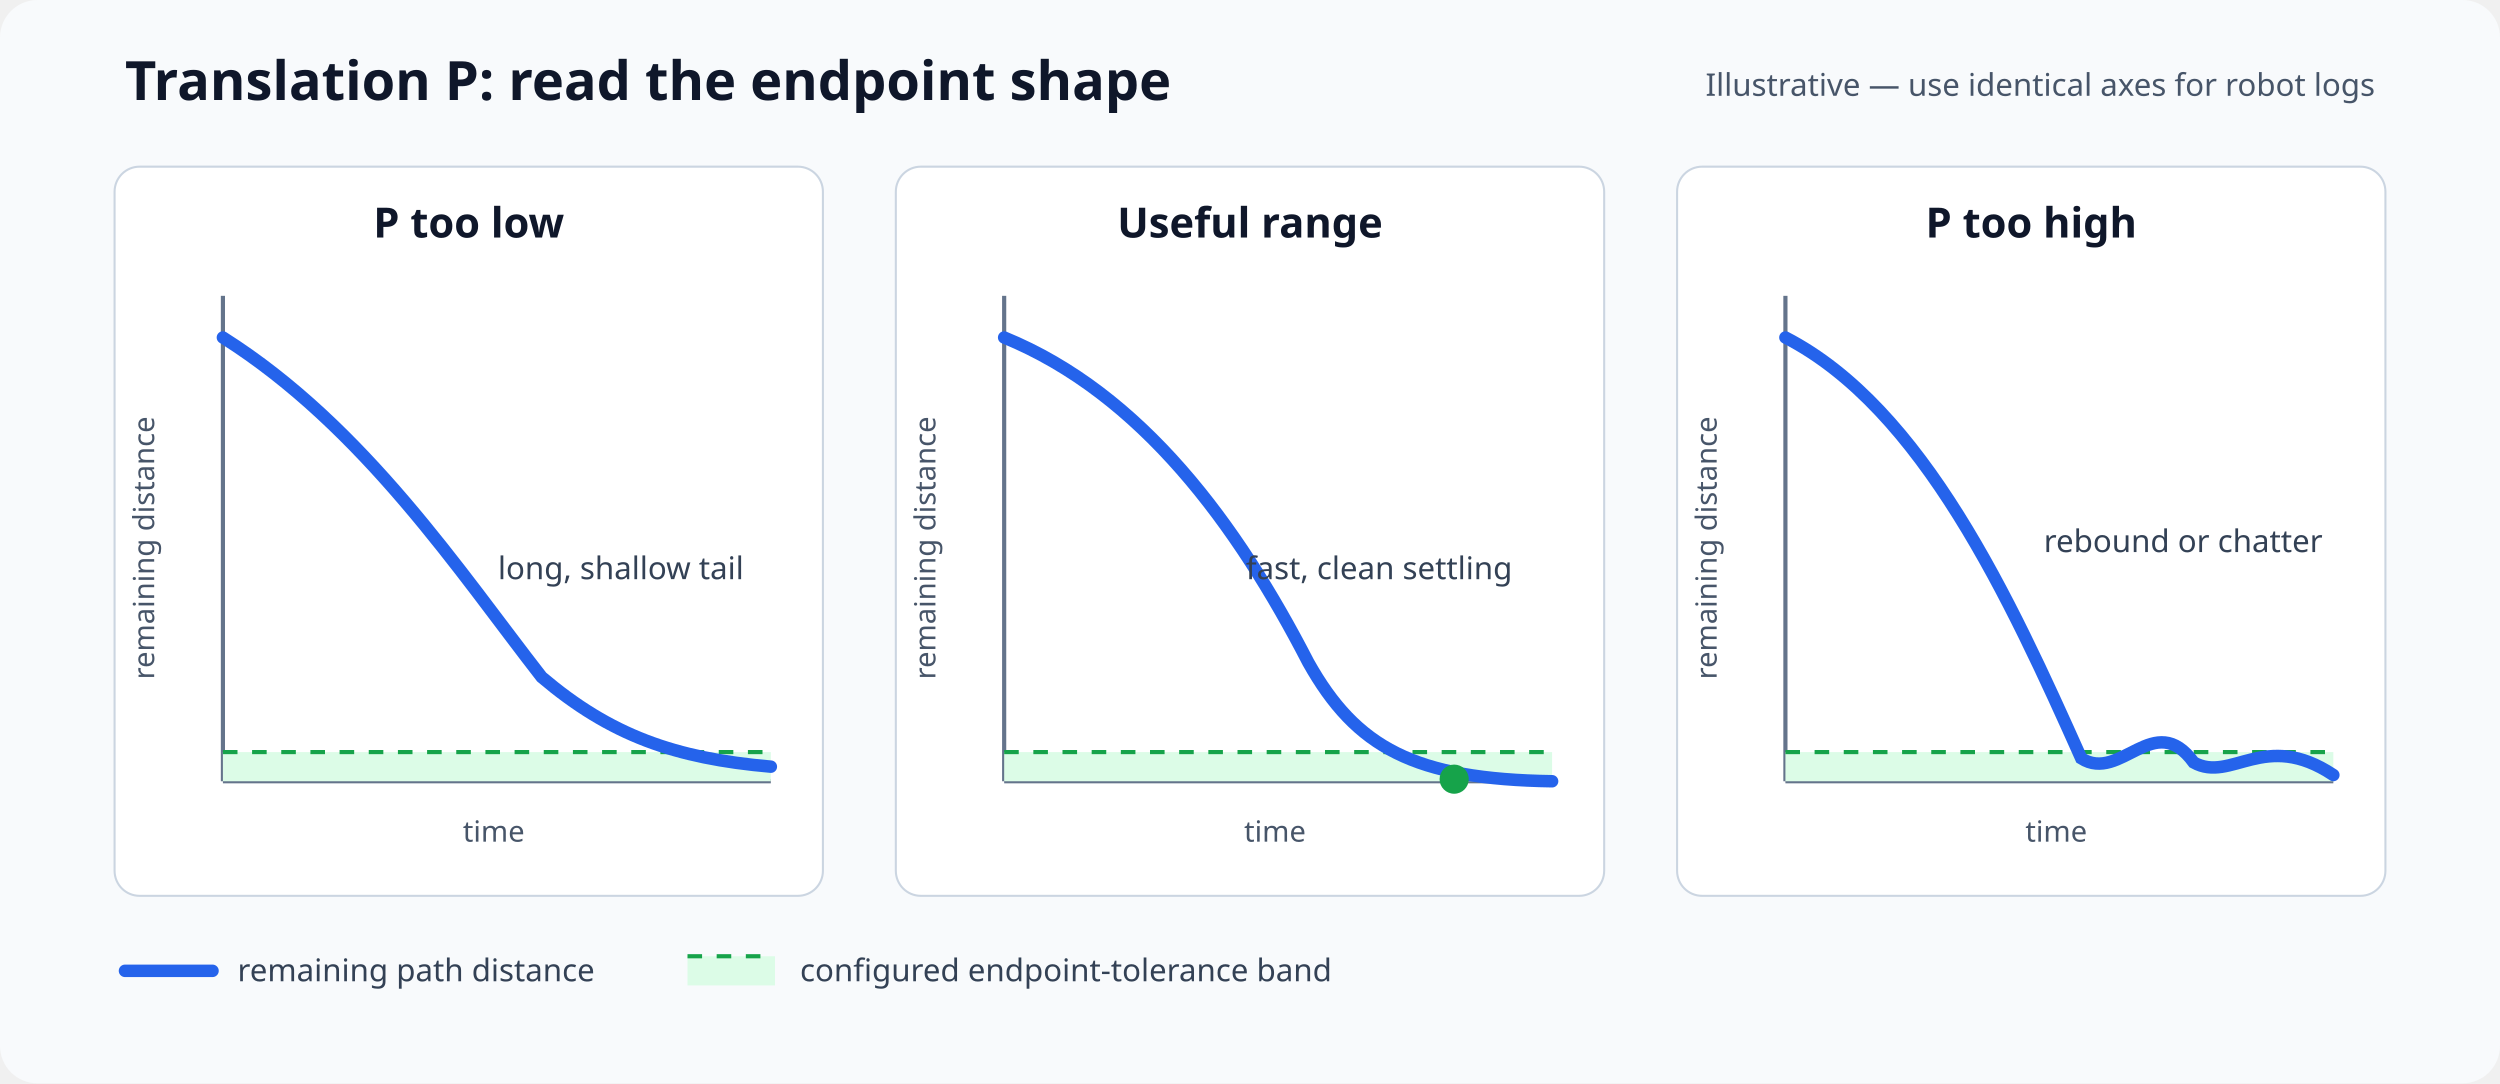
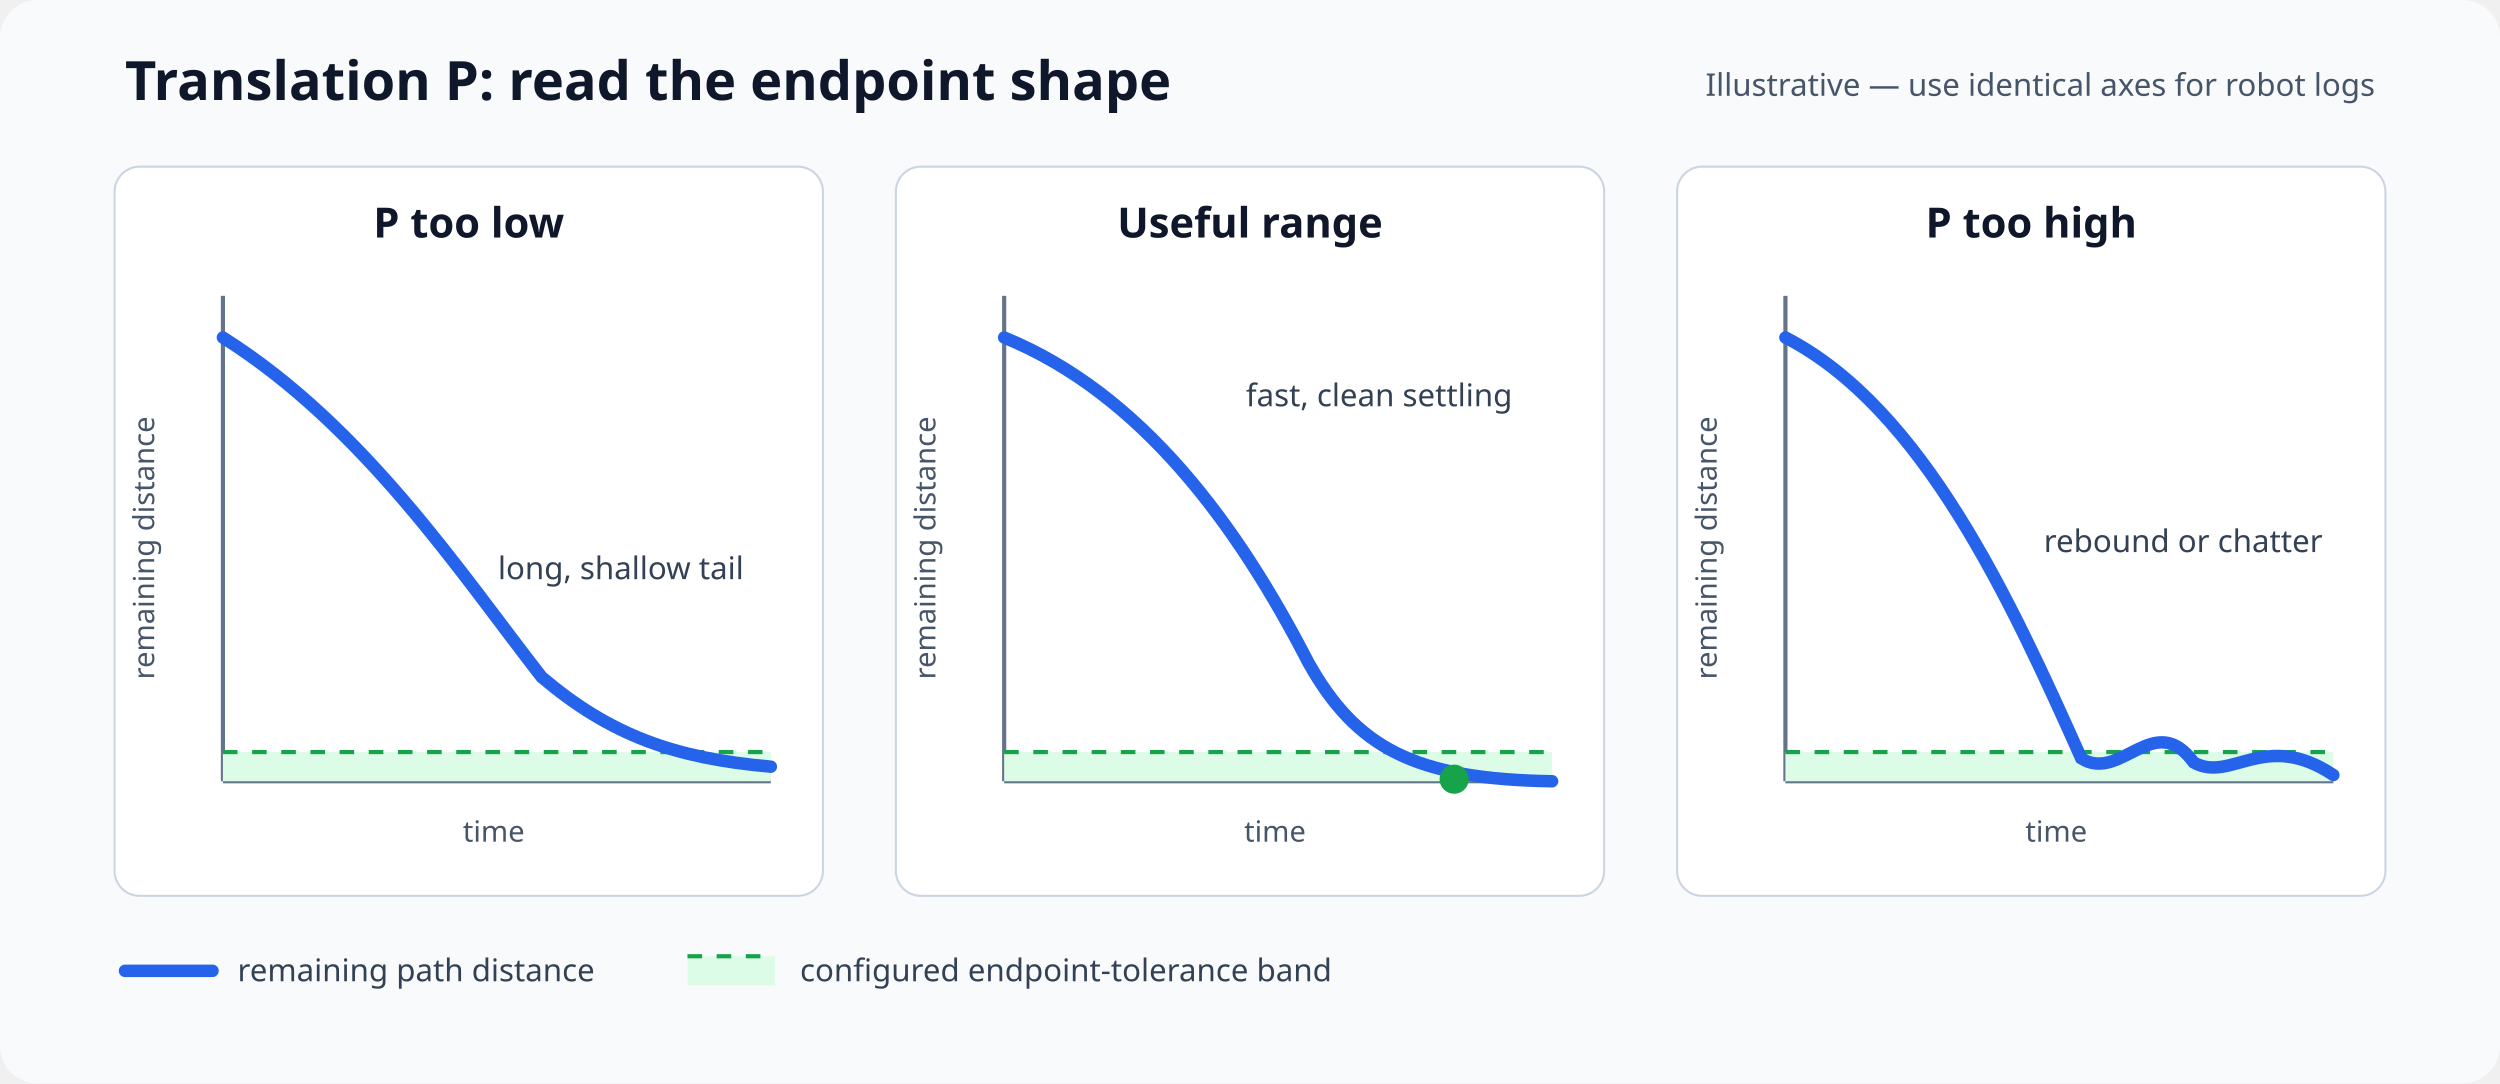
<svg xmlns="http://www.w3.org/2000/svg" viewBox="0 0 1200 520" role="img" aria-labelledby="title desc">
  <rect width="1200" height="520" rx="18" fill="#f8fafc" />
  <text x="60" y="48" fill="#0f172a" font-family="system-ui, sans-serif" font-size="26" font-weight="700">Translation P: read the endpoint shape</text>
  <text x="1140" y="46" text-anchor="end" fill="#475569" font-family="system-ui, sans-serif" font-size="15">Illustrative — use identical axes for robot logs</text>
  <g font-family="system-ui, sans-serif">
    <g transform="translate(55 80)">
      <rect width="340" height="350" rx="12" fill="#ffffff" stroke="#cbd5e1" />
      <text x="170" y="34" text-anchor="middle" fill="#0f172a" font-size="20" font-weight="700">P too low</text>
      <line x1="52" y1="62" x2="52" y2="295" stroke="#64748b" stroke-width="2" />
      <line x1="52" y1="295" x2="315" y2="295" stroke="#64748b" stroke-width="2" />
      <rect x="52" y="281" width="263" height="14" fill="#dcfce7" />
      <line x1="52" y1="281" x2="315" y2="281" stroke="#16a34a" stroke-width="2" stroke-dasharray="7 7" />
      <path d="M52 82 C120 125 166 195 205 245 C238 273 269 284 315 288" fill="none" stroke="#2563eb" stroke-width="6" stroke-linecap="round" />
      <text x="184" y="198" fill="#334155" font-size="15">long, shallow tail</text>
      <text x="182" y="324" text-anchor="middle" fill="#475569" font-size="14">time</text>
      <text transform="translate(19 183) rotate(-90)" text-anchor="middle" fill="#475569" font-size="14">remaining distance</text>
    </g>
    <g transform="translate(430 80)">
      <rect width="340" height="350" rx="12" fill="#ffffff" stroke="#cbd5e1" />
      <text x="170" y="34" text-anchor="middle" fill="#0f172a" font-size="20" font-weight="700">Useful range</text>
      <line x1="52" y1="62" x2="52" y2="295" stroke="#64748b" stroke-width="2" />
      <line x1="52" y1="295" x2="315" y2="295" stroke="#64748b" stroke-width="2" />
      <rect x="52" y="281" width="263" height="14" fill="#dcfce7" />
      <line x1="52" y1="281" x2="315" y2="281" stroke="#16a34a" stroke-width="2" stroke-dasharray="7 7" />
      <path d="M52 82 C118 109 164 172 198 238 C221 279 249 294 315 295" fill="none" stroke="#2563eb" stroke-width="6" stroke-linecap="round" />
      <circle cx="268" cy="294" r="7" fill="#16a34a" />
-       <text x="168" y="198" fill="#334155" font-size="15">fast, clean settling</text>
+       <text x="168" y="115" fill="#334155" font-size="15">fast, clean settling</text>
      <text x="182" y="324" text-anchor="middle" fill="#475569" font-size="14">time</text>
      <text transform="translate(19 183) rotate(-90)" text-anchor="middle" fill="#475569" font-size="14">remaining distance</text>
    </g>
    <g transform="translate(805 80)">
      <rect width="340" height="350" rx="12" fill="#ffffff" stroke="#cbd5e1" />
      <text x="170" y="34" text-anchor="middle" fill="#0f172a" font-size="20" font-weight="700">P too high</text>
      <line x1="52" y1="62" x2="52" y2="295" stroke="#64748b" stroke-width="2" />
      <line x1="52" y1="295" x2="315" y2="295" stroke="#64748b" stroke-width="2" />
      <rect x="52" y="281" width="263" height="14" fill="#dcfce7" />
      <line x1="52" y1="281" x2="315" y2="281" stroke="#16a34a" stroke-width="2" stroke-dasharray="7 7" />
      <path d="M52 82 C118 116 160 208 194 284 C213 296 229 260 248 286 C266 296 282 270 315 292" fill="none" stroke="#2563eb" stroke-width="6" stroke-linecap="round" />
      <text x="176" y="185" fill="#334155" font-size="15">rebound or chatter</text>
      <text x="182" y="324" text-anchor="middle" fill="#475569" font-size="14">time</text>
      <text transform="translate(19 183) rotate(-90)" text-anchor="middle" fill="#475569" font-size="14">remaining distance</text>
    </g>
  </g>
  <g transform="translate(60 466)" font-family="system-ui, sans-serif" font-size="15">
    <line x1="0" y1="0" x2="42" y2="0" stroke="#2563eb" stroke-width="6" stroke-linecap="round" />
    <text x="54" y="5" fill="#334155">remaining path distance</text>
    <rect x="270" y="-7" width="42" height="14" fill="#dcfce7" />
    <line x1="270" y1="-7" x2="312" y2="-7" stroke="#16a34a" stroke-width="2" stroke-dasharray="7 7" />
    <text x="324" y="5" fill="#334155">configured endpoint-tolerance band</text>
  </g>
</svg>
